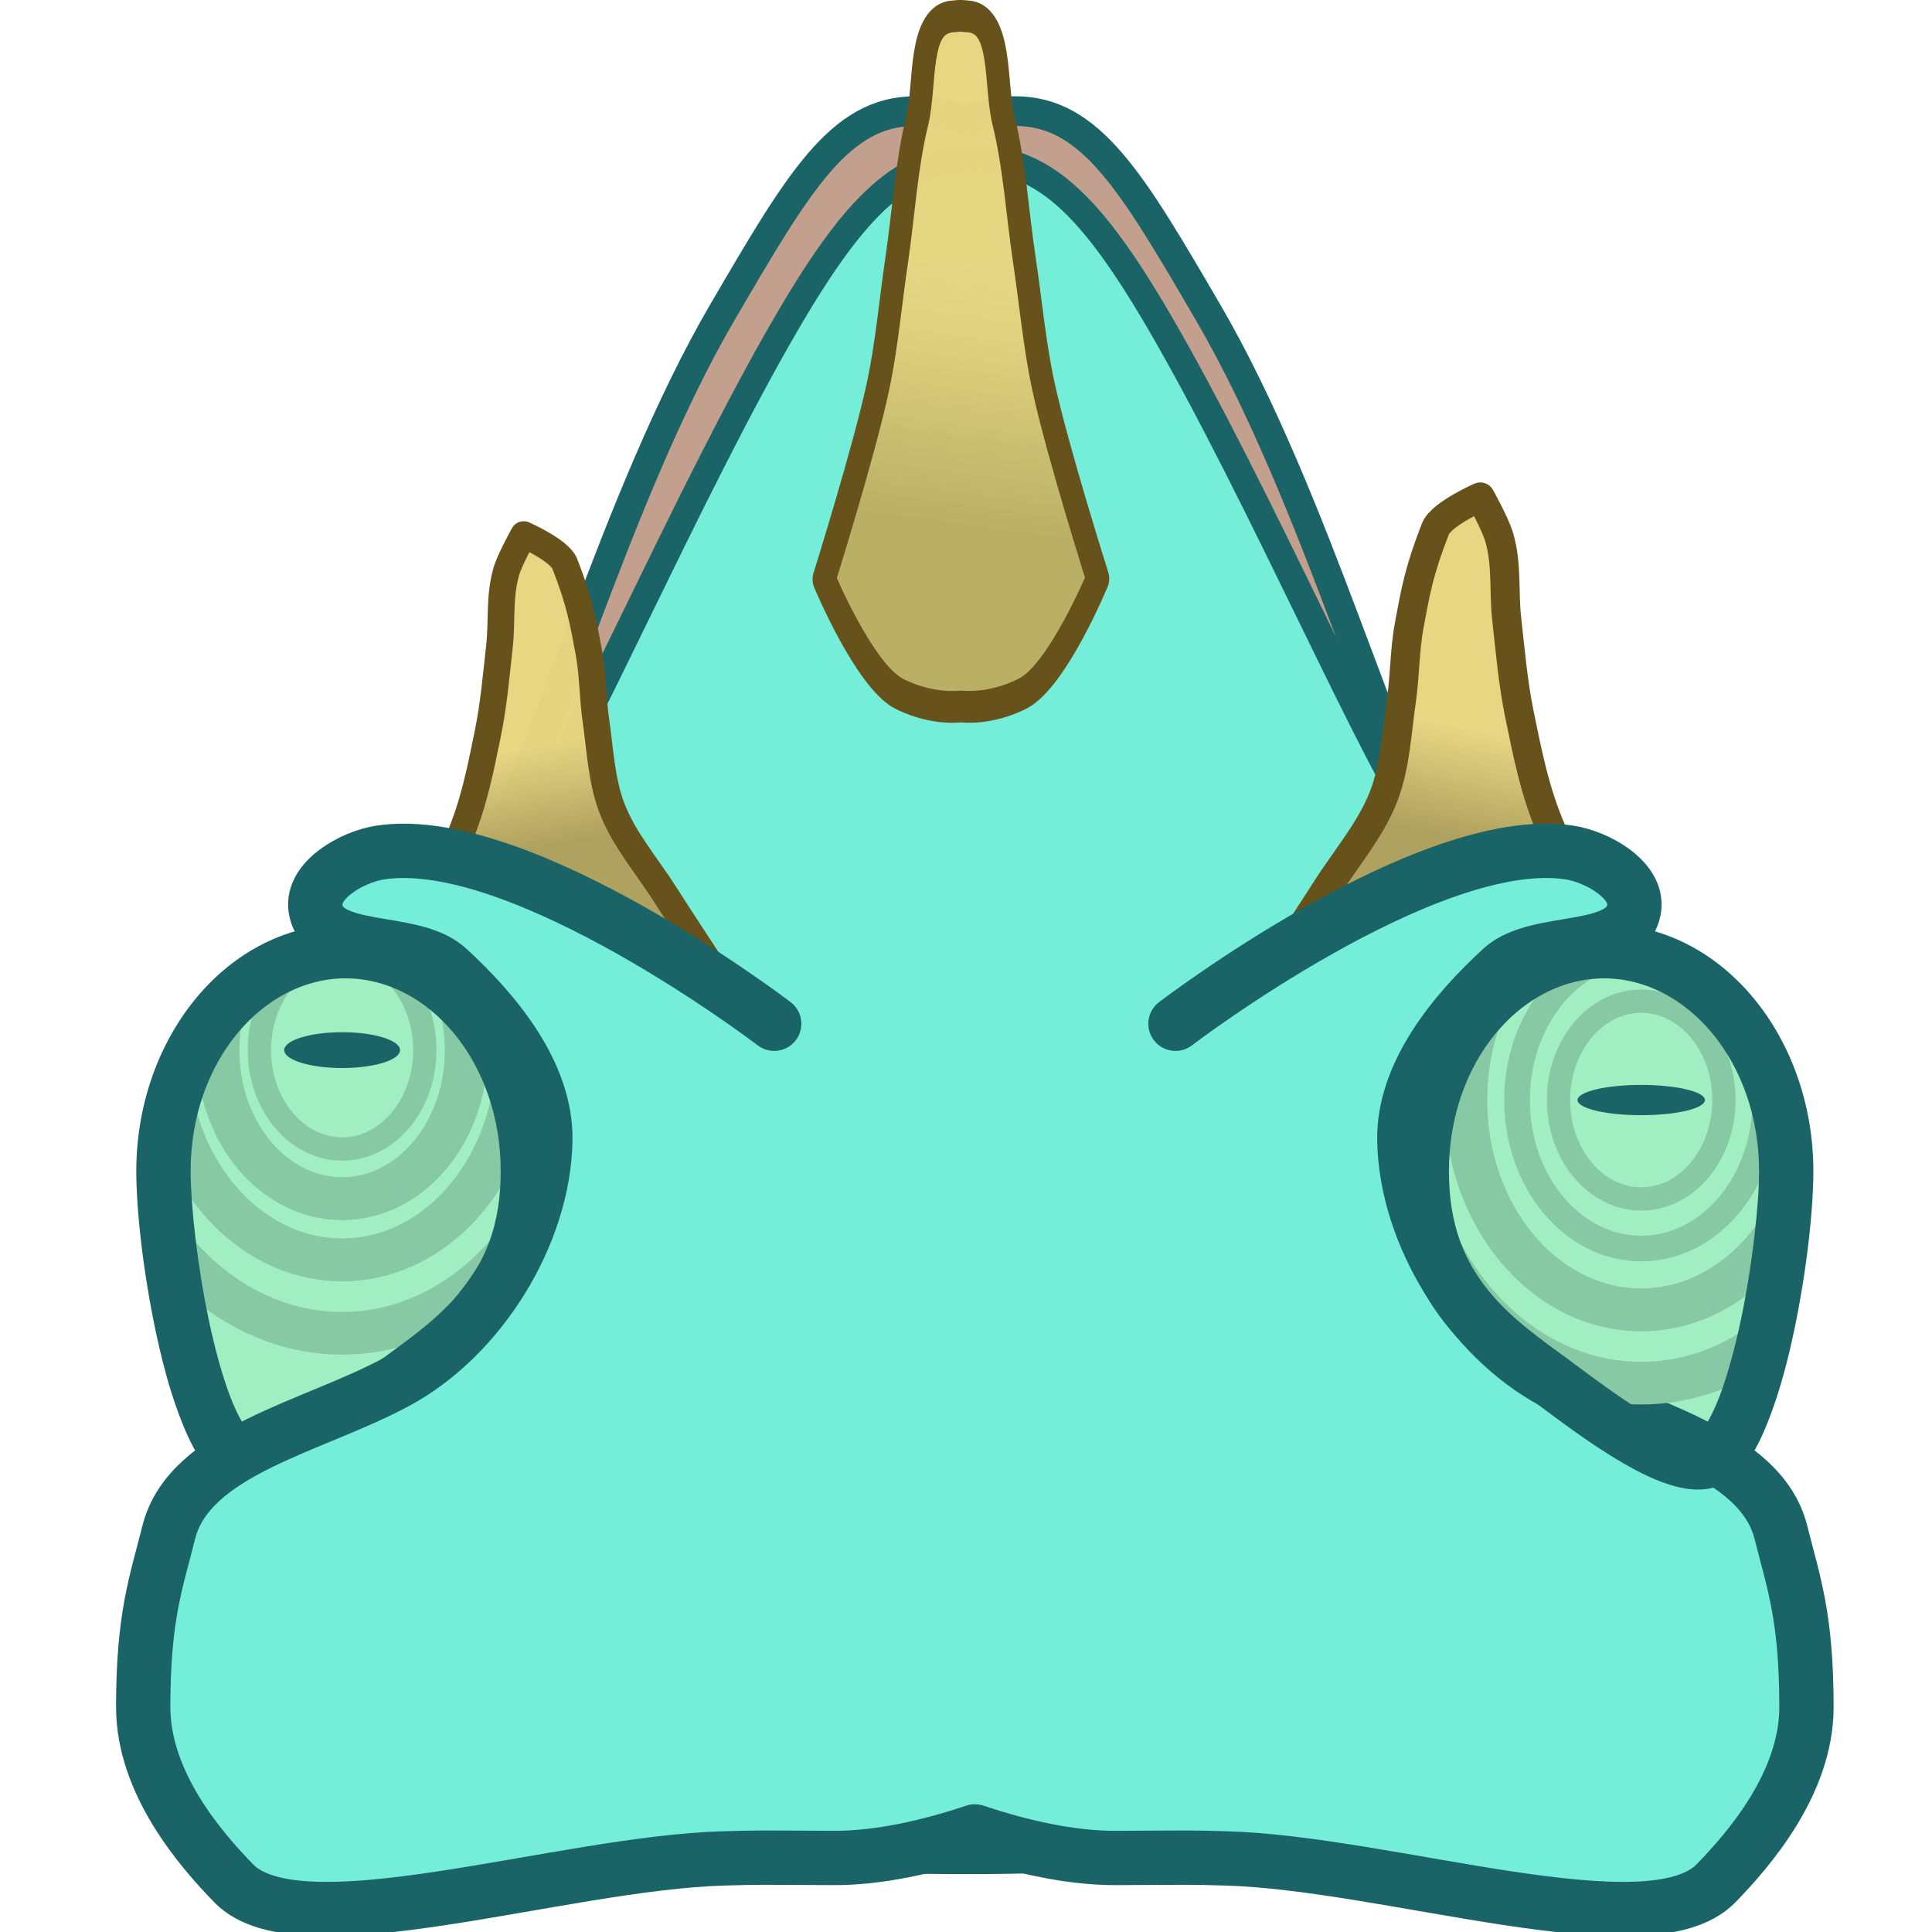
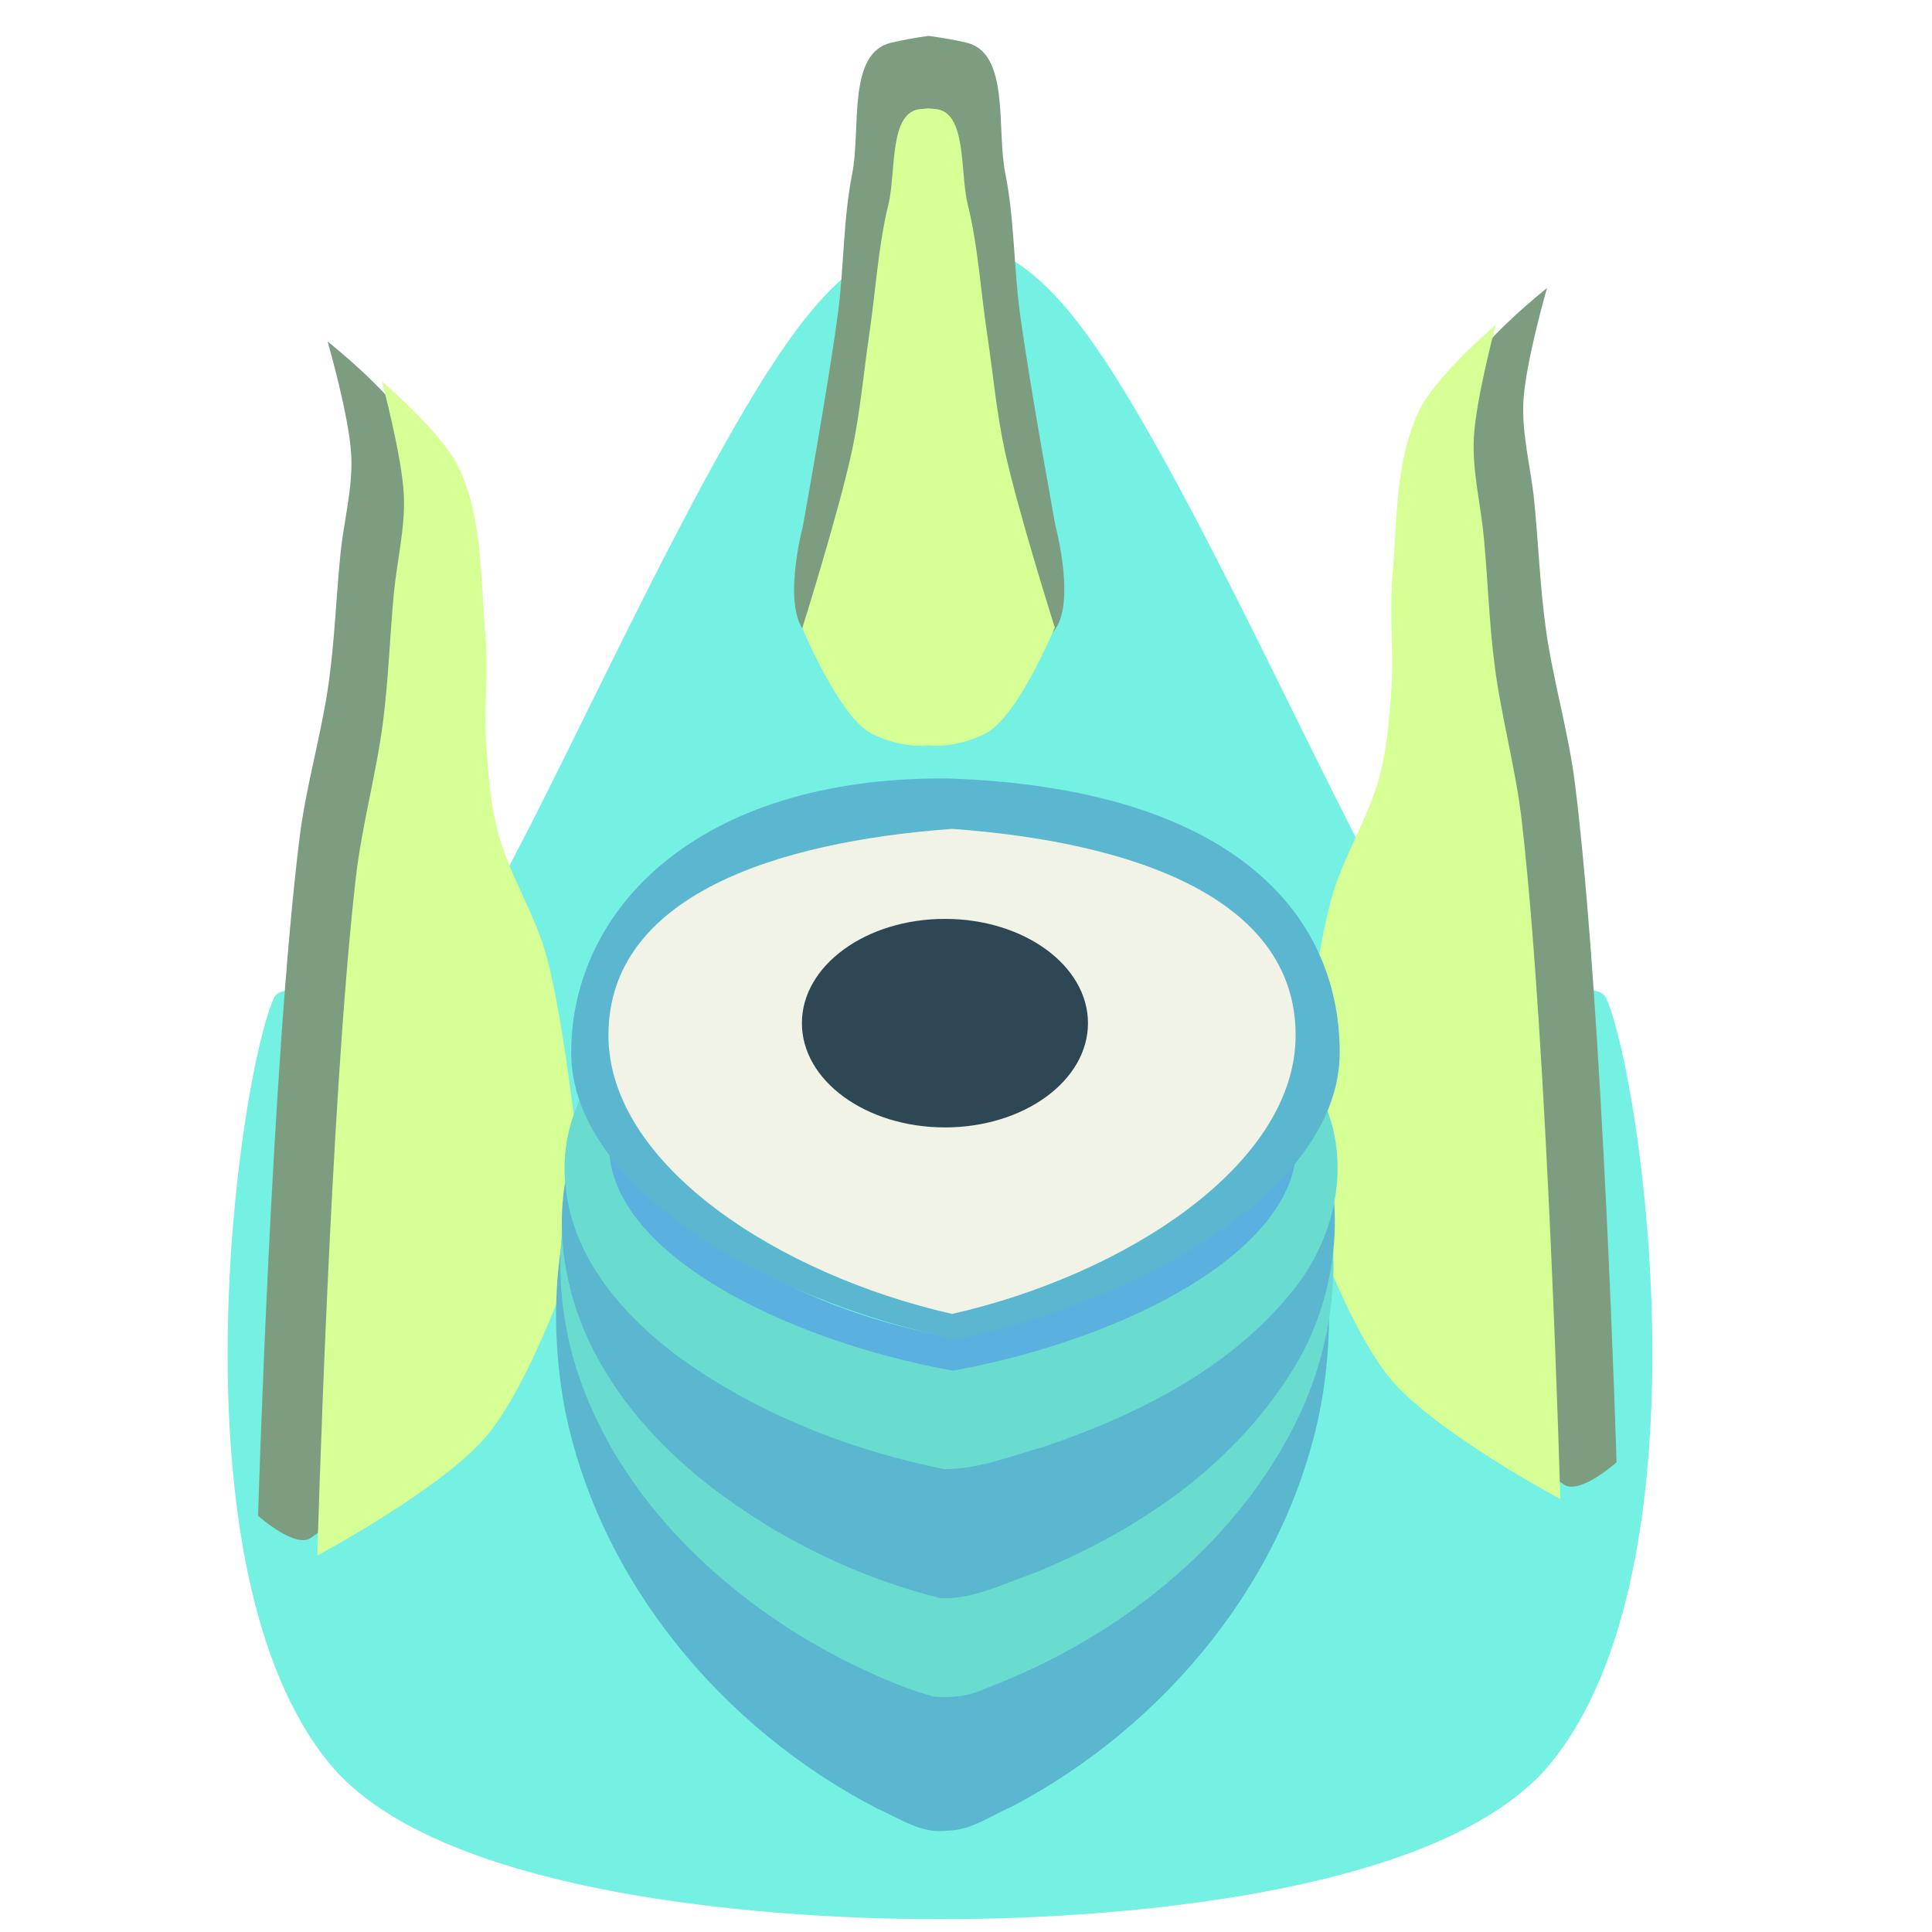
- <svg xmlns="http://www.w3.org/2000/svg" xmlns:xlink="http://www.w3.org/1999/xlink" width="83" height="83" version="1.1" id="svg6" xml:space="preserve">
-   <defs id="defs6">
-     <linearGradient id="linearGradient23">
-       <stop style="stop-color:#e7d681;stop-opacity:0.988;" offset="0.331" id="stop23" />
-       <stop style="stop-color:#afa15f;stop-opacity:1;" offset="0.865" id="stop24" />
-     </linearGradient>
-     <linearGradient id="linearGradient18">
-       <stop style="stop-color:#e7d681;stop-opacity:0.988;" offset="0.243" id="stop18" />
-       <stop style="stop-color:#e1d17d;stop-opacity:0.988;" offset="0.458" id="stop20" />
-       <stop style="stop-color:#b9b065;stop-opacity:1;" offset="1" id="stop19" />
-     </linearGradient>
-     <linearGradient xlink:href="#linearGradient23" id="linearGradient24" x1="56.363" y1="22.086" x2="59.191" y2="34.334" gradientUnits="userSpaceOnUse" gradientTransform="matrix(1.176497,0.384442,-0.2127035,0.6509307,2.960851,-7.423199)" />
-     <linearGradient xlink:href="#linearGradient18" id="linearGradient19-3" x1="43.169" y1="8.313" x2="41.672" y2="23.506" gradientUnits="userSpaceOnUse" />
-     <linearGradient xlink:href="#linearGradient23" id="linearGradient25" gradientUnits="userSpaceOnUse" gradientTransform="matrix(-1.077796,0.3521895,0.1948589,0.5963214,78.04293,-3.394963)" x1="56.363" y1="22.086" x2="59.191" y2="34.334" />
-   </defs>
-   <path style="fill:#c2a08d;fill-opacity:1;stroke:#1a6366;stroke-width:1.357;stroke-linecap:round;stroke-linejoin:round;stroke-dasharray:none;stroke-opacity:1" d="m 37.809,5.111 c -3.586,-0.008 -5.546,3.257 -9.127,9.172 -5.183,8.563 -8.571,21.158 -10.895,23.979 -3.428,4.161 -3.845,5.759 -4.436,7.08 -1.769,3.955 -8.788,23.517 -2.244,32.246 5.395,7.196 25.14,7.409 29.061,7.379 3.92,0.03 23.666,-0.183 29.061,-7.379 6.544,-8.729 -0.473,-28.291 -2.242,-32.246 -0.591,-1.321 -1.01,-2.92 -4.438,-7.08 C 60.225,35.441 56.838,22.846 51.654,14.283 48.074,8.368 46.114,5.104 42.527,5.111 41.735,5.113 40.945,5.271 40.168,5.561 39.391,5.271 38.601,5.113 37.809,5.111 Z" id="path18-1-4" transform="matrix(0.9073854,0,0,0.9404239,5.018008,-0.03212808)" />
-   <path style="fill:#74eed8;fill-opacity:1;stroke:#1a6366;stroke-width:1.357;stroke-linecap:round;stroke-linejoin:round;stroke-dasharray:none;stroke-opacity:1" d="m 40.828,5.188 c -3.537,0.028 -5.957,2.17 -9.508,8.035 -5.183,8.563 -11.209,22.219 -13.533,25.039 -3.428,4.161 -8.819,1.634 -9.41,2.955 -1.769,3.955 -5.115,27.083 2.73,36.371 6.479,7.669 28.959,7.381 29.721,7.369 0.762,0.012 23.24,0.3 29.719,-7.369 7.846,-9.288 4.502,-32.416 2.732,-36.371 -0.591,-1.321 -5.982,1.205 -9.41,-2.955 C 61.545,35.441 55.519,21.785 50.336,13.223 46.785,7.357 44.365,5.216 40.828,5.188 Z" id="path18-2" transform="matrix(0.8386104,0,0,0.8691448,7.574778,2.303669)" />
-   <g id="path2-1-7" style="display:inline" transform="translate(2.085238,-0.1801869)">
-     <path style="baseline-shift:baseline;display:inline;overflow:visible;vector-effect:none;fill:#a0eec1;stroke-linecap:round;stroke-linejoin:round;enable-background:accumulate;stop-color:#000000;stop-opacity:1" d="m 58.996,50.495 c 0,5.219 3.26,7.302 5.633,9.047 1.501,1.104 5.689,4.41 7.005,3.201 1.878,-1.726 3.019,-9.179 3.019,-12.248 0,-5.219 -3.505,-9.45 -7.828,-9.45 -4.323,0 -7.828,4.231 -7.828,9.45 z" id="path6-7" />
-   </g>
-   <path d="m 75.771,57.669 a 10.174,12.165 0 0 1 -5.264,1.754 10.174,12.165 0 0 1 -9.244,-7.084 c 0.718,3.773 3.413,5.522 5.451,7.021 1.501,1.104 5.689,4.41 7.004,3.201 0.846,-0.777 1.543,-2.716 2.053,-4.893 z" style="baseline-shift:baseline;display:inline;overflow:visible;vector-effect:none;fill:#a0eec1;stroke-linecap:round;stroke-linejoin:round;enable-background:accumulate;stop-color:#000000" id="path10-9" />
-   <ellipse style="fill:#1a6366;fill-opacity:1;stroke:#1a6366;stroke-width:0;stroke-linecap:round;stroke-linejoin:round;stroke-dasharray:none" id="path3-5-3" cx="-47.259" cy="-70.508" rx="0.65" ry="2.737" transform="matrix(0,-1,-1,0,0,0)" />
-   <g id="path2-19" transform="translate(2.085238,-0.1801869)">
-     <path style="baseline-shift:baseline;display:inline;overflow:visible;vector-effect:none;fill:#a0eec1;stroke-linecap:round;stroke-linejoin:round;enable-background:accumulate;stop-color:#000000;stop-opacity:1" d="m 20.593,50.495 c 0,5.219 -3.26,7.302 -5.633,9.047 -1.501,1.104 -5.689,4.41 -7.005,3.201 -1.878,-1.726 -3.019,-9.179 -3.019,-12.248 0,-5.219 3.505,-9.45 7.828,-9.45 4.323,0 7.828,4.231 7.828,9.45 z" id="path4-8" />
-   </g>
-   <path d="m 22.283,53.222 a 10.174,12.165 0 0 1 -7.584,4.057 10.174,12.165 0 0 1 -7.455,-3.885 c 0.417,3.456 1.404,7.887 2.797,9.168 1.315,1.209 5.505,-2.097 7.006,-3.201 1.872,-1.378 4.297,-2.965 5.236,-6.139 z" style="baseline-shift:baseline;display:inline;overflow:visible;vector-effect:none;fill:#a0eec1;stroke-linecap:round;stroke-linejoin:round;enable-background:accumulate;stop-color:#000000" id="path13-6" />
-   <ellipse style="fill:#1a6366;fill-opacity:0;stroke:#87c9a4;stroke-width:1;stroke-linecap:round;stroke-linejoin:round;stroke-dasharray:none;stroke-opacity:1" id="path3-7-5" cx="14.698" cy="45.114" rx="3.553" ry="4.248" />
-   <path d="m 9.575,43.332 a 5.335,6.379 0 0 0 -0.213,1.783 5.335,6.379 0 0 0 5.336,6.379 5.335,6.379 0 0 0 5.334,-6.379 5.335,6.379 0 0 0 -0.332,-2.219 c -1.333,-1.272 -3.018,-2.031 -4.85,-2.031 -2.032,0 -3.884,0.934 -5.275,2.467 z" style="fill:#1a6366;fill-opacity:0;stroke:#87c9a4;stroke-width:1.832;stroke-linecap:round;stroke-linejoin:round" id="path16-0" />
-   <path d="m 7.406,47.388 a 7.537,9.011 0 0 0 7.293,6.738 7.537,9.011 0 0 0 7.408,-7.361 c -0.514,-1.53 -1.349,-2.861 -2.406,-3.869 a 5.335,6.379 0 0 1 0.332,2.219 5.335,6.379 0 0 1 -5.334,6.379 5.335,6.379 0 0 1 -5.336,-6.379 5.335,6.379 0 0 1 0.213,-1.783 c -0.99,1.09 -1.746,2.483 -2.17,4.057 z" style="fill:#1a6366;fill-opacity:0;stroke:#87c9a4;stroke-width:1.832;stroke-linecap:round;stroke-linejoin:round" id="path15-2" />
-   <path d="m 22.283,53.222 c 0.251,-0.848 0.396,-1.808 0.396,-2.908 0,-1.255 -0.204,-2.453 -0.572,-3.549 a 7.537,9.011 0 0 1 -7.408,7.361 7.537,9.011 0 0 1 -7.293,-6.738 c -0.248,0.922 -0.383,1.904 -0.383,2.926 0,0.792 0.076,1.878 0.221,3.08 a 10.174,12.165 0 0 0 7.455,3.885 10.174,12.165 0 0 0 7.584,-4.057 z" style="fill:#1a6366;fill-opacity:0;stroke:#87c9a4;stroke-width:1.832;stroke-linecap:round;stroke-linejoin:round" id="path14-8" />
-   <path style="baseline-shift:baseline;display:inline;overflow:visible;vector-effect:none;fill:#1a6366;stroke-linecap:round;stroke-linejoin:round;enable-background:accumulate;stop-color:#000000" d="m 14.851,39.699 c -5.084,0 -8.996,4.874 -8.996,10.615 0,1.679 0.295,4.327 0.832,6.869 0.268,1.271 0.596,2.507 0.998,3.578 0.402,1.072 0.832,1.985 1.566,2.66 0.751,0.69 1.743,0.64 2.523,0.436 0.78,-0.204 1.536,-0.584 2.285,-1.02 1.498,-0.871 2.958,-2.005 3.678,-2.535 1.159,-0.853 2.677,-1.871 3.926,-3.434 1.249,-1.563 2.182,-3.702 2.182,-6.555 0,-5.741 -3.91,-10.615 -8.994,-10.615 z m 0,2.332 c 3.562,0 6.66,3.586 6.66,8.283 0,2.367 -0.697,3.88 -1.672,5.1 -0.975,1.22 -2.271,2.115 -3.484,3.008 -0.781,0.575 -2.167,1.645 -3.467,2.4 -0.65,0.378 -1.281,0.667 -1.703,0.777 -0.422,0.11 -0.447,0.02 -0.354,0.105 -0.205,-0.188 -0.623,-0.854 -0.963,-1.762 -0.34,-0.907 -0.649,-2.051 -0.9,-3.242 -0.503,-2.383 -0.779,-4.997 -0.779,-6.387 0,-4.697 3.1,-8.283 6.662,-8.283 z" id="path5-6" />
-   <path style="fill:url(#linearGradient19-3);stroke:#66521a;stroke-width:1.357;stroke-linecap:round;stroke-linejoin:round;stroke-dasharray:none;stroke-opacity:1" d="m 43.811,1.908 c -0.133,0.013 -0.275,0.023 -0.424,0.029 -2.111,0.085 -1.608,2.903 -2.121,4.416 -0.664,1.957 -0.815,3.986 -1.225,5.979 -0.37,1.801 -0.586,3.622 -1.113,5.402 -0.826,2.786 -3.203,8.229 -3.203,8.229 0,0 2.392,4.131 4.465,4.887 1.058,0.385 2.417,0.629 3.668,0.541 1.251,0.084 2.609,-0.164 3.666,-0.553 2.071,-0.762 4.449,-4.902 4.449,-4.902 0,0 -2.394,-5.434 -3.229,-8.217 -0.533,-1.779 -0.755,-3.599 -1.131,-5.398 -0.416,-1.992 -0.574,-4.02 -1.244,-5.975 -0.518,-1.511 -0.024,-4.332 -2.135,-4.41 -0.149,-0.006 -0.29,-0.015 -0.424,-0.027 z" id="path17-27-0" transform="matrix(0.7239579,0,0,1.006573,9.535868,-1.246675)" />
-   <path style="fill:url(#linearGradient24);stroke:#66521a;stroke-width:1.249;stroke-linecap:round;stroke-linejoin:round;stroke-dasharray:none;stroke-opacity:1" d="m 69.707,40.889 c 0,0 -2.3,-3.476 -3.049,-5.207 -0.727,-1.681 -1.039,-3.332 -1.378,-4.975 -0.286,-1.389 -0.397,-2.751 -0.551,-4.118 -0.132,-1.172 0.023,-2.298 -0.319,-3.501 -0.163,-0.571 -0.817,-1.738 -0.817,-1.738 0,0 -1.678,0.733 -1.928,1.372 -0.705,1.803 -0.86,2.722 -1.123,4.133 -0.195,1.049 -0.183,2.153 -0.335,3.213 -0.201,1.396 -0.26,2.84 -0.764,4.142 -0.561,1.448 -1.647,2.699 -2.496,4.038 -0.641,1.01 -1.962,3.015 -1.962,3.015 z" id="path17-8" />
-   <path style="fill:url(#linearGradient25);stroke:#66521a;stroke-width:1.145;stroke-linecap:round;stroke-linejoin:round;stroke-dasharray:none;stroke-opacity:1" d="m 16.897,40.864 c 0,0 2.107,-3.184 2.793,-4.77 0.666,-1.54 0.952,-3.053 1.262,-4.557 0.262,-1.272 0.364,-2.52 0.505,-3.773 0.121,-1.073 -0.021,-2.106 0.292,-3.207 0.149,-0.523 0.749,-1.592 0.749,-1.592 0,0 1.538,0.672 1.766,1.257 0.646,1.651 0.788,2.494 1.029,3.786 0.179,0.961 0.167,1.972 0.307,2.943 0.184,1.278 0.238,2.601 0.7,3.795 0.514,1.327 1.509,2.473 2.287,3.699 0.587,0.926 1.797,2.762 1.797,2.762 z" id="path17-8-8" />
-   <path style="fill:#74eed8;fill-opacity:1;stroke:#1a6366;stroke-width:2.333;stroke-linecap:round;stroke-linejoin:round" d="m 48.414,44.161 c 0,0 10.833,-8.272 16.913,-7.358 1.212,0.182 2.964,1.18 2.793,2.394 -0.291,2.062 -4.149,1.187 -5.685,2.593 -2.087,1.91 -4.239,4.552 -4.189,7.38 0.072,4.059 2.811,8.444 6.383,10.372 3.614,1.952 8.916,2.953 9.797,6.476 0.541,2.164 1.092,3.59 1.096,7.488 0.003,3.28 -2.469,6.125 -3.888,7.584 C 68.782,84.021 57.593,80.21 50.564,80.018 49.003,79.975 49.369,79.982 45.878,80 43.905,80.01 41.763,79.516 39.794,78.859 37.826,79.516 35.683,80.01 33.71,80 c -3.491,-0.018 -3.124,-0.025 -4.686,0.018 -7.029,0.192 -18.218,4.003 -21.069,1.072 -1.419,-1.459 -3.891,-4.305 -3.888,-7.584 0.003,-3.898 0.554,-5.324 1.096,-7.488 0.881,-3.523 6.183,-4.524 9.797,-6.476 3.572,-1.929 6.311,-6.313 6.383,-10.372 0.05,-2.828 -2.102,-5.47 -4.189,-7.38 -1.536,-1.406 -5.394,-0.531 -5.685,-2.593 -0.171,-1.214 1.58,-2.211 2.793,-2.394 6.08,-0.913 16.913,7.358 16.913,7.358" id="path1-2" transform="translate(2.085238,-0.1801869)" />
-   <ellipse style="fill:#1a6366;fill-opacity:1;stroke:#1a6366;stroke-width:0;stroke-linecap:round;stroke-linejoin:round;stroke-dasharray:none" id="path3-4" cx="45.114" cy="-14.698" rx="0.769" ry="2.488" transform="rotate(90)" />
-   <ellipse style="fill:#1a6366;fill-opacity:0;stroke:#87c9a4;stroke-width:1;stroke-linecap:round;stroke-linejoin:round;stroke-dasharray:none;stroke-opacity:1" id="path3-7-16-8" cx="70.508" cy="47.259" rx="3.553" ry="4.248" />
-   <ellipse style="fill:#1a6366;fill-opacity:0;stroke:#87c9a4;stroke-width:1.102;stroke-linecap:round;stroke-linejoin:round;stroke-dasharray:none;stroke-opacity:1" id="path3-7-1-8-6" cx="70.508" cy="47.259" rx="5.335" ry="6.379" />
-   <path d="m 63.796,43.16 a 7.537,9.011 0 0 0 -0.826,4.1 7.537,9.011 0 0 0 7.537,9.012 7.537,9.011 0 0 0 6.102,-3.721 c 0.085,-0.863 0.129,-1.634 0.129,-2.236 0,-5.219 -3.505,-9.449 -7.828,-9.449 -1.954,0 -3.742,0.865 -5.113,2.295 z" style="fill:#1a6366;fill-opacity:0;stroke:#87c9a4;stroke-width:1.832;stroke-linecap:round;stroke-linejoin:round" id="path12-5" />
-   <path d="m 75.771,57.669 c 0.4,-1.709 0.685,-3.563 0.838,-5.119 a 7.537,9.011 0 0 1 -6.102,3.721 7.537,9.011 0 0 1 -7.537,-9.012 7.537,9.011 0 0 1 0.826,-4.1 c -1.663,1.733 -2.715,4.294 -2.715,7.154 0,0.735 0.064,1.407 0.182,2.025 a 10.174,12.165 0 0 0 9.244,7.084 10.174,12.165 0 0 0 5.264,-1.754 z" style="fill:#1a6366;fill-opacity:0;stroke:#87c9a4;stroke-width:1.832;stroke-linecap:round;stroke-linejoin:round" id="path11-0" />
-   <path style="baseline-shift:baseline;display:inline;overflow:visible;vector-effect:none;fill:#1a6366;stroke-linecap:round;stroke-linejoin:round;enable-background:accumulate;stop-color:#000000" d="m 68.909,39.699 c -5.084,0 -8.994,4.874 -8.994,10.615 0,2.852 0.933,4.992 2.182,6.555 1.249,1.563 2.767,2.581 3.926,3.434 0.72,0.53 2.178,1.664 3.676,2.535 0.749,0.435 1.507,0.816 2.287,1.02 0.78,0.204 1.771,0.255 2.521,-0.436 0.734,-0.675 1.165,-1.589 1.566,-2.66 0.402,-1.072 0.732,-2.307 1,-3.578 0.537,-2.542 0.83,-5.19 0.83,-6.869 0,-5.741 -3.91,-10.615 -8.994,-10.615 z m 0,2.332 c 3.562,0 6.662,3.586 6.662,8.283 0,1.39 -0.278,4.004 -0.781,6.387 -0.252,1.191 -0.56,2.335 -0.9,3.242 -0.34,0.907 -0.756,1.573 -0.961,1.762 0.093,-0.086 0.068,0.005 -0.354,-0.105 -0.422,-0.11 -1.053,-0.399 -1.703,-0.777 -1.3,-0.756 -2.686,-1.826 -3.467,-2.4 -1.213,-0.893 -2.512,-1.788 -3.486,-3.008 -0.975,-1.22 -1.672,-2.733 -1.672,-5.1 0,-4.697 3.1,-8.283 6.662,-8.283 z" id="path7-9" />
+ <svg xmlns="http://www.w3.org/2000/svg" width="90" height="90" version="1.1" id="svg6" xml:space="preserve">
+   <defs id="defs6" />
+   <path style="fill:#74f1e2;fill-opacity:1;stroke:#1a6366;stroke-width:0;stroke-linecap:round;stroke-linejoin:round;stroke-dasharray:none;stroke-opacity:1" d="m 40.828,5.188 c -3.537,0.028 -5.957,2.17 -9.508,8.035 -5.183,8.563 -11.209,22.219 -13.533,25.039 -3.428,4.161 -8.819,1.634 -9.41,2.955 -1.769,3.955 -5.115,27.083 2.73,36.371 6.479,7.669 28.959,7.381 29.721,7.369 0.762,0.012 23.24,0.3 29.719,-7.369 7.846,-9.288 4.502,-32.416 2.732,-36.371 -0.591,-1.321 -5.982,1.205 -9.41,-2.955 C 61.545,35.441 55.519,21.785 50.336,13.223 46.785,7.357 44.365,5.216 40.828,5.188 Z" id="path18-2" transform="matrix(0.9564709,0,0,0.9804152,4.737473,6.098906)" />
+   <path style="fill:#7d9d80;fill-opacity:1;stroke:#66521a;stroke-width:0;stroke-linecap:round;stroke-linejoin:round;stroke-dasharray:none;stroke-opacity:1" d="m 43.812,3.271 c -0.789,0.078 -1.595,0.18 -2.4,0.314 -2.856,0.475 -1.943,3.993 -2.514,6.061 -0.59,2.14 -0.524,4.349 -0.926,6.512 -0.609,3.283 -2.248,9.805 -2.248,9.805 0,0 -1.465,3.951 0.324,5.027 1.89,1.138 5.205,1.232 7.809,0.516 2.606,0.708 5.92,0.603 7.807,-0.541 1.785,-1.082 0.309,-5.029 0.309,-5.029 0,0 -1.658,-6.516 -2.277,-9.797 C 49.287,13.977 49.345,11.769 48.748,9.631 48.171,7.565 49.073,4.044 46.215,3.578 45.409,3.447 44.602,3.347 43.812,3.271 Z" id="path17-27-0-2" transform="matrix(0.7239579,0,0,1.006573,11.53848,-1.621539)" />
+   <path style="fill:#d6ff95;stroke:#66521a;stroke-width:0;stroke-linecap:round;stroke-linejoin:round;stroke-dasharray:none;stroke-opacity:1;fill-opacity:1" d="m 43.811,1.908 c -0.133,0.013 -0.275,0.023 -0.424,0.029 -2.111,0.085 -1.608,2.903 -2.121,4.416 -0.664,1.957 -0.815,3.986 -1.225,5.979 -0.37,1.801 -0.586,3.622 -1.113,5.402 -0.826,2.786 -3.203,8.229 -3.203,8.229 0,0 2.392,4.131 4.465,4.887 1.058,0.385 2.417,0.629 3.668,0.541 1.251,0.084 2.609,-0.164 3.666,-0.553 2.071,-0.762 4.449,-4.902 4.449,-4.902 0,0 -2.394,-5.434 -3.229,-8.217 -0.533,-1.779 -0.755,-3.599 -1.131,-5.398 -0.416,-1.992 -0.574,-4.02 -1.244,-5.975 -0.518,-1.511 -0.024,-4.332 -2.135,-4.41 -0.149,-0.006 -0.29,-0.015 -0.424,-0.027 z" id="path17-27-0" transform="matrix(0.7239579,0,0,1.006573,11.51052,3.125777)" />
+   <path style="fill:#7d9d80;fill-opacity:1;stroke:#66521a;stroke-width:0;stroke-linecap:round;stroke-linejoin:round;stroke-dasharray:none;stroke-opacity:1" d="m 12.022,70.61 c 0,0 0.632,-21.115 1.934,-31.594 0.302,-2.429 1.022,-4.8 1.359,-7.225 0.276,-1.984 0.344,-3.989 0.544,-5.981 0.154,-1.531 0.578,-3.054 0.504,-4.59 -0.086,-1.801 -1.102,-5.312 -1.102,-5.312 0,0 3.021,2.389 3.849,4.004 1.202,2.346 1.097,5.106 1.336,7.695 0.167,1.807 -0.078,3.633 0.065,5.442 0.102,1.285 0.216,2.582 0.564,3.83 0.568,2.031 1.887,3.835 2.463,5.864 1.151,4.057 1.935,12.456 1.935,12.456 0,0 -4.822,12.23 -11,16.447 -0.733,0.5 -2.451,-1.036 -2.451,-1.036 z" id="path17-8-8-7" />
+   <path style="fill:#d6ff95;fill-opacity:1;stroke:#66521a;stroke-width:0;stroke-linecap:round;stroke-linejoin:round;stroke-dasharray:none;stroke-opacity:1" d="m 14.782,72.464 c 0,0 0.587,-21.115 1.796,-31.594 0.28,-2.429 0.949,-4.8 1.262,-7.225 0.257,-1.984 0.319,-3.989 0.505,-5.981 0.143,-1.531 0.537,-3.054 0.468,-4.59 -0.08,-1.801 -1.024,-5.312 -1.024,-5.312 0,0 2.805,2.389 3.574,4.004 1.117,2.346 1.018,5.106 1.24,7.695 0.155,1.807 -0.073,3.633 0.06,5.442 0.095,1.285 0.2,2.582 0.524,3.83 0.527,2.031 1.753,3.835 2.287,5.864 1.069,4.057 1.797,12.456 1.797,12.456 0,0 -2.267,7.046 -4.583,9.818 -2.07,2.478 -7.908,5.593 -7.908,5.593 z" id="path17-8-8" />
+   <path style="fill:#7d9d80;fill-opacity:1;stroke:#66521a;stroke-width:0;stroke-linecap:round;stroke-linejoin:round;stroke-dasharray:none;stroke-opacity:1" d="m 75.305,68.12 c 0,0 -0.632,-21.115 -1.934,-31.594 -0.302,-2.429 -1.022,-4.8 -1.359,-7.225 -0.276,-1.984 -0.344,-3.989 -0.544,-5.981 -0.154,-1.531 -0.578,-3.054 -0.504,-4.59 0.086,-1.801 1.102,-5.312 1.102,-5.312 0,0 -3.021,2.389 -3.849,4.004 -1.202,2.346 -1.097,5.106 -1.336,7.695 -0.167,1.807 0.078,3.633 -0.065,5.442 -0.102,1.285 -0.216,2.582 -0.564,3.83 -0.568,2.031 -1.887,3.835 -2.463,5.864 -1.151,4.057 -1.935,12.456 -1.935,12.456 0,0 4.822,12.23 11,16.447 0.733,0.5 2.451,-1.036 2.451,-1.036 z" id="path17-8-8-7-6" />
+   <path style="fill:#d6ff95;fill-opacity:1;stroke:#66521a;stroke-width:0;stroke-linecap:round;stroke-linejoin:round;stroke-dasharray:none;stroke-opacity:1" d="m 72.686,69.833 c 0,0 -0.587,-21.115 -1.796,-31.594 -0.28,-2.429 -0.949,-4.8 -1.262,-7.225 -0.257,-1.984 -0.319,-3.989 -0.505,-5.981 -0.143,-1.531 -0.537,-3.054 -0.468,-4.59 0.08,-1.801 1.024,-5.312 1.024,-5.312 0,0 -2.805,2.389 -3.574,4.004 -1.117,2.346 -1.018,5.106 -1.24,7.695 -0.155,1.807 0.073,3.633 -0.06,5.442 -0.095,1.285 -0.2,2.582 -0.524,3.83 -0.527,2.031 -1.753,3.835 -2.287,5.864 -1.069,4.057 -1.797,12.456 -1.797,12.456 0,0 2.267,7.046 4.583,9.818 2.07,2.478 7.908,5.593 7.908,5.593 z" id="path17-8-8-0" />
+   <path id="path31" style="fill:#5bb6cf;fill-opacity:1;stroke:#ae775d;stroke-width:0;stroke-linecap:round;stroke-linejoin:round;paint-order:fill markers stroke" d="m 42.869,43.246 c -5.09,0.74 -10.28,2.849 -13.494,7.029 -3.34,4.281 -4.037,10.095 -3.073,15.313 1.59,8.044 7.341,14.93 14.551,18.654 1.059,0.468 2.097,1.213 3.309,1.034 1.068,-0.006 2,-0.703 2.963,-1.111 7.187,-3.774 12.907,-10.698 14.421,-18.765 0.931,-5.242 0.168,-11.081 -3.258,-15.321 -3.335,-4.189 -8.649,-6.231 -13.828,-6.9 -0.53,-0.096 -1.064,-0.01 -1.591,0.068 z m 1.412,7.17 c 3.578,0.527 7.356,2.006 9.341,5.208 1.922,3.175 1.961,7.197 0.921,10.677 -1.637,5.195 -5.698,9.503 -10.633,11.735 -5.267,-2.386 -9.575,-7.147 -10.931,-12.824 -0.821,-3.709 -0.432,-8.032 2.239,-10.935 2.263,-2.408 5.58,-3.541 8.79,-3.897 0.091,0.012 0.181,0.025 0.272,0.037 z" />
+   <path id="path31-6-0" style="fill:#6adccf;fill-opacity:1;stroke:#ae775d;stroke-width:0;stroke-linecap:round;stroke-linejoin:round;paint-order:fill markers stroke" d="m 43.096,43.701 c -4.989,0.616 -10.146,2.278 -13.483,5.876 -3.46,3.688 -4.188,8.979 -2.939,13.581 1.717,6.184 6.805,11.245 12.838,14.281 1.287,0.62 2.614,1.229 4.008,1.6 0.834,0.06 1.645,-0.022 2.392,-0.384 6.508,-2.459 12.162,-7.151 14.814,-13.164 1.943,-4.466 1.971,-9.798 -0.67,-14.038 -2.384,-3.833 -6.895,-6.13 -11.475,-7.148 -1.643,-0.326 -3.32,-0.744 -5.01,-0.659 -0.159,0.018 -0.317,0.036 -0.476,0.054 z m 1.363,6.282 c 3.482,0.443 7.225,1.536 9.355,4.259 2.084,2.781 1.991,6.53 0.61,9.555 -1.919,4.083 -5.841,7.237 -10.311,8.901 -4.85,-1.811 -9.117,-5.388 -10.756,-10.005 -1.054,-3.137 -0.731,-6.967 1.91,-9.394 2.353,-2.136 5.725,-3.035 8.945,-3.344 0.082,0.009 0.164,0.019 0.246,0.028 z" />
+   <path id="path31-6-3-0" style="fill:#5bb6cf;fill-opacity:1;stroke:#ae775d;stroke-width:0;stroke-linecap:round;stroke-linejoin:round;paint-order:fill markers stroke" d="m 42.467,43.639 c -4.449,0.598 -9.107,1.676 -12.707,4.939 -2.561,2.284 -3.975,6.135 -3.497,9.836 0.557,4.64 3.568,8.293 6.815,10.82 3.245,2.497 6.925,4.263 10.734,5.218 1.531,0.062 2.977,-0.699 4.422,-1.194 4.576,-1.889 9.088,-4.78 11.967,-9.414 2.054,-3.244 2.667,-7.766 1.095,-11.427 -1.671,-3.985 -5.34,-6.165 -8.878,-7.359 -2.767,-0.905 -5.638,-1.441 -8.509,-1.57 -0.48,0.05 -0.961,0.099 -1.441,0.149 z m 2.811,6.779 c 3.028,0.447 6.266,1.041 8.715,3.305 1.64,1.439 1.93,4.261 0.868,6.232 -1.694,3.256 -4.733,5.188 -7.701,6.586 -1.02,0.395 -2.062,0.949 -3.125,1.044 -3.644,-1.139 -7.305,-3.037 -9.8,-6.4 -1.291,-1.692 -1.9,-4.354 -0.734,-6.334 1.302,-2.112 3.563,-2.997 5.645,-3.649 0.324,-0.094 1.106,-0.283 1.609,-0.398 1.495,-0.249 3.012,-0.64 4.524,-0.386 z" />
+   <path id="path31-6-0-9" style="fill:#6adccf;fill-opacity:1;stroke:#ae775d;stroke-width:0;stroke-linecap:round;stroke-linejoin:round;paint-order:fill markers stroke" d="m 42.609,43.779 c -4.398,0.477 -8.999,1.277 -12.66,3.89 -2.41,1.691 -3.928,4.608 -3.611,7.542 0.348,3.661 3.106,6.56 6.056,8.546 3.479,2.32 7.48,3.855 11.583,4.68 1.593,0.015 3.111,-0.613 4.629,-1.033 4.364,-1.475 8.715,-3.654 11.625,-7.288 1.947,-2.396 2.717,-5.801 1.483,-8.687 -1.336,-3.248 -4.675,-5.116 -7.908,-6.147 -3.151,-0.989 -6.458,-1.483 -9.755,-1.62 -0.48,0.039 -0.961,0.078 -1.441,0.117 z m 2.758,5.659 c 3.008,0.352 6.192,0.791 8.723,2.559 1.372,0.89 1.958,2.755 1.187,4.212 -1.232,2.367 -3.694,3.787 -6.05,4.895 -1.606,0.693 -3.291,1.33 -5.012,1.609 -3.527,-0.856 -7.086,-2.256 -9.688,-4.834 -1.207,-1.169 -2.058,-3.067 -1.139,-4.647 1.211,-1.849 3.502,-2.559 5.556,-3.09 1.888,-0.426 3.827,-0.764 5.765,-0.758 0.219,0.018 0.439,0.036 0.658,0.054 z" />
+   <path d="m 44.388,45.674 c -8.263,0.485 -16.01,2.529 -16.01,7.734 0,4.848 7.922,8.968 16.01,10.446 8.088,-1.478 16,-5.597 16,-10.446 0,-5.205 -7.737,-7.249 -16,-7.734 z m -0.002,1.53 c 6.873,0.403 13.309,2.103 13.309,6.432 0,4.032 -6.581,7.46 -13.309,8.689 -6.727,-1.229 -13.314,-4.656 -13.314,-8.689 0,-4.329 6.442,-6.029 13.314,-6.432 z" style="fill:#5ab0df;fill-opacity:1;stroke:#ae775d;stroke-width:0;stroke-linecap:round;stroke-linejoin:round;paint-order:fill markers stroke" id="path31-6-3-3" />
+   <path d="m 44.115,36.263 c -11.635,-0.078 -17.506,6.111 -17.506,12.769 0,6.201 8.86,11.47 17.905,13.36 9.046,-1.89 17.894,-7.159 17.894,-13.36 0,-6.658 -5.262,-12.348 -18.293,-12.769 z m -0.049,7.817 c 6.627,1.127 6.686,1.466 10.088,5.091 2.97,3.164 -2.118,9.694 -9.642,11.266 -7.524,-1.572 -12.233,-8.834 -9.425,-11.572 2.574,-2.511 2.296,-2.969 8.979,-4.785 z" style="fill:#5bb6cf;fill-opacity:1;stroke:#ae775d;stroke-width:0;stroke-linecap:round;stroke-linejoin:round;paint-order:fill markers stroke" id="path31-6-0-5" />
+   <path id="path5-7" style="fill:#f1f3e7;fill-opacity:1;stroke:#ae775d;stroke-width:0;stroke-linecap:round;stroke-linejoin:round;stroke-dasharray:none;paint-order:fill markers stroke" d="m 61.84,69.871 c -1.798,0.519 -3.559,1.968 -3.559,3.672 0,1.83 1.722,2.548 3.559,2.719 1.837,-0.17 3.557,-0.889 3.557,-2.719 0,-1.704 -1.759,-3.152 -3.557,-3.672 z" transform="matrix(4.498585,0,0,-3.535655,-233.839,308.2481)" />
+   <ellipse style="fill:#2e4755;fill-opacity:1;stroke:#ae775d;stroke-width:0;stroke-linecap:round;stroke-linejoin:round;stroke-dasharray:none;stroke-opacity:1;paint-order:fill markers stroke" id="path7-9" cx="-47.662" cy="44.019" rx="4.857" ry="6.663" transform="rotate(-90)" />
</svg>
